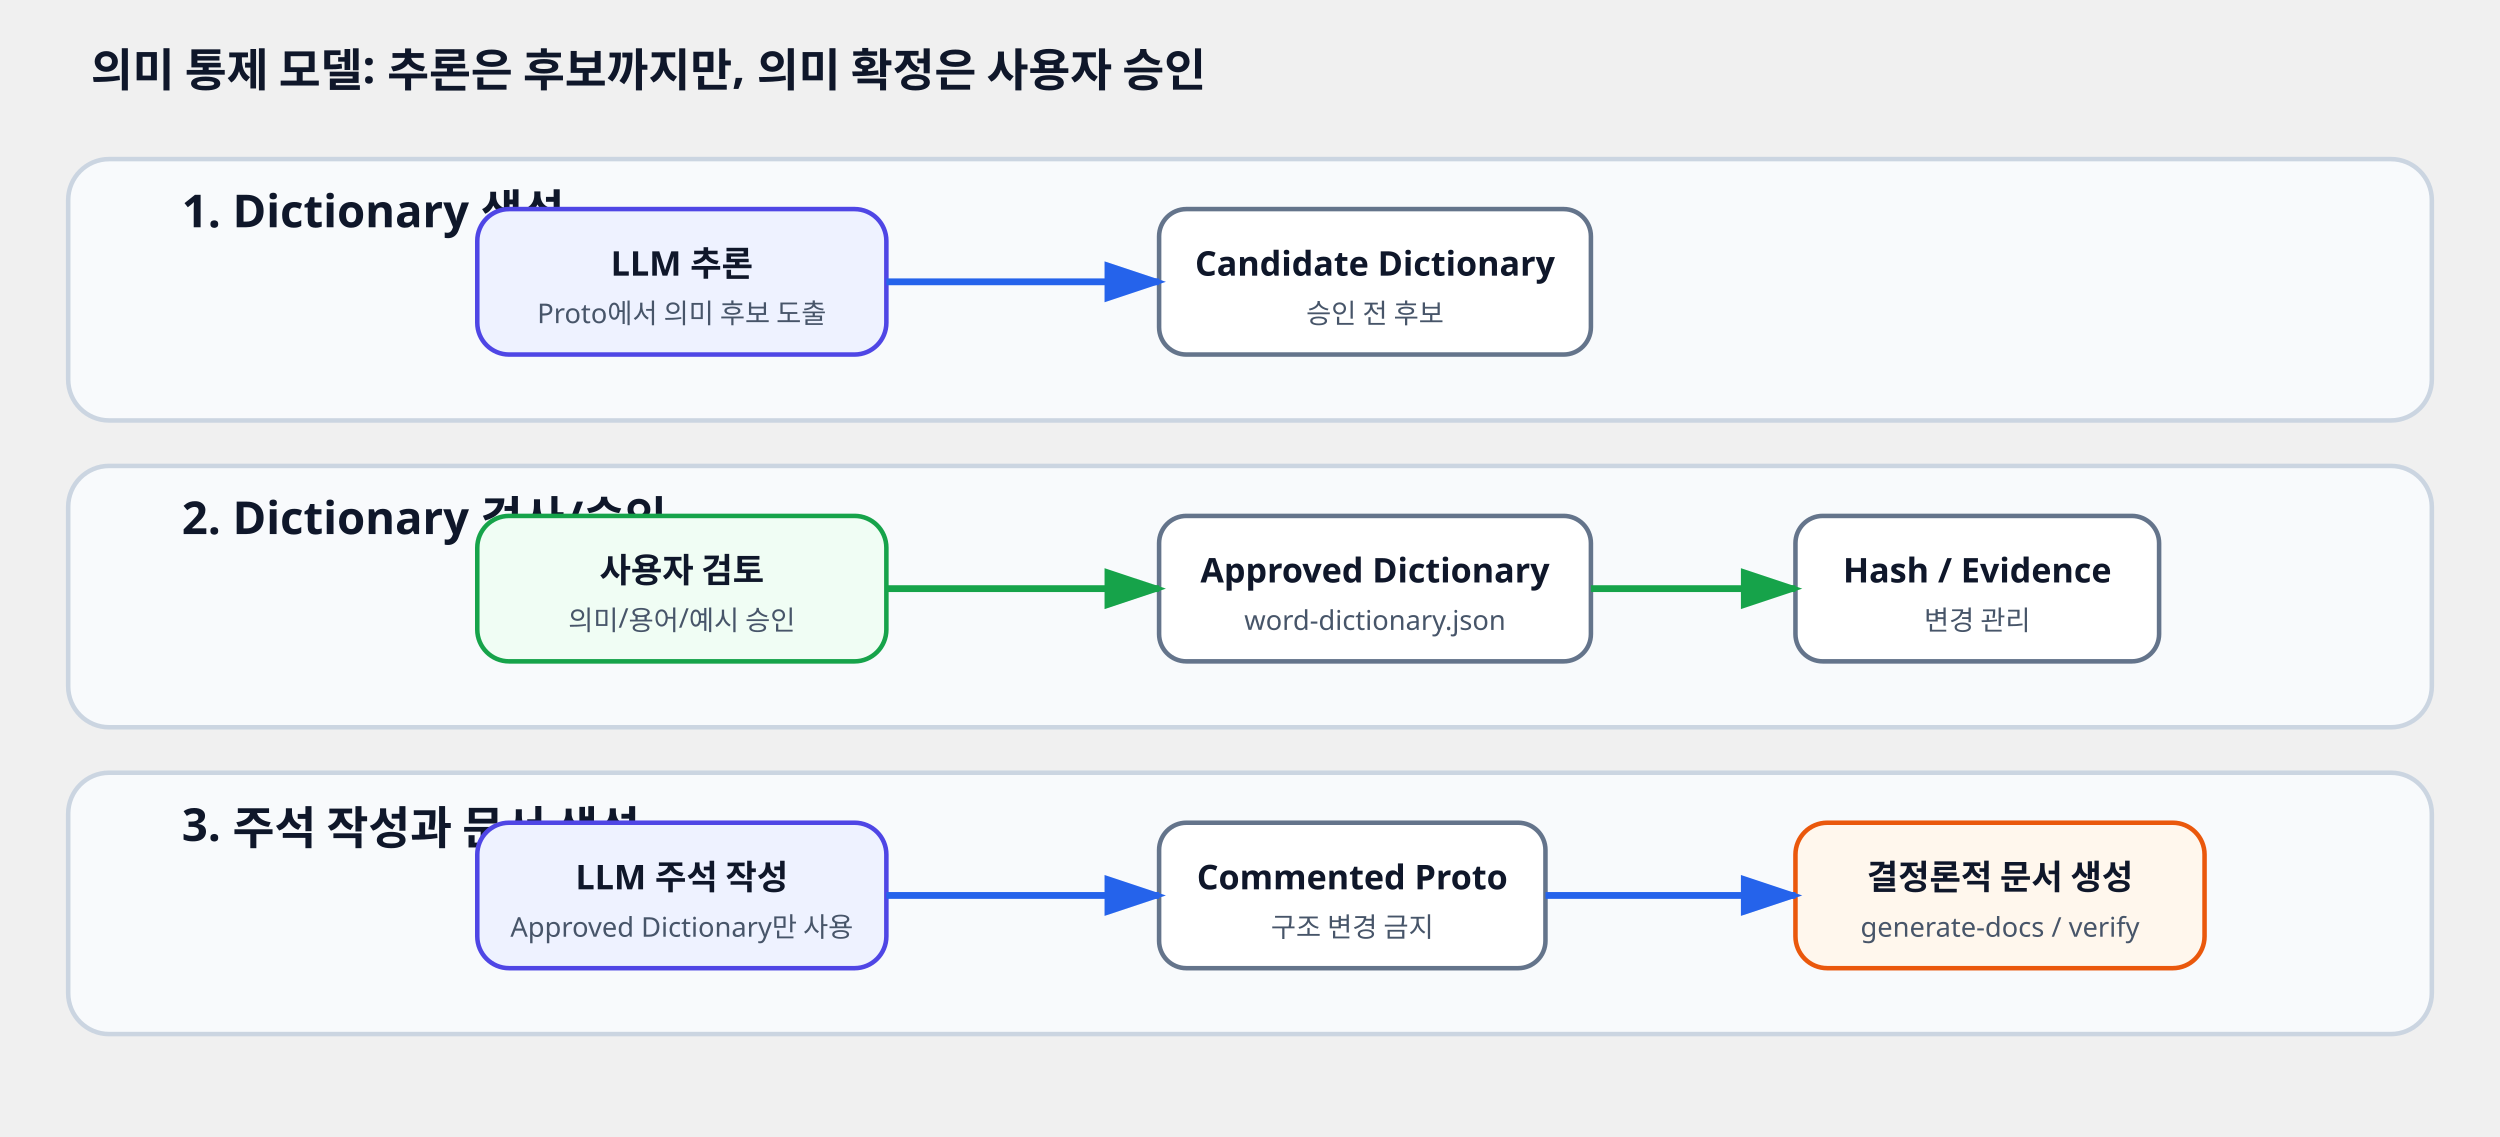
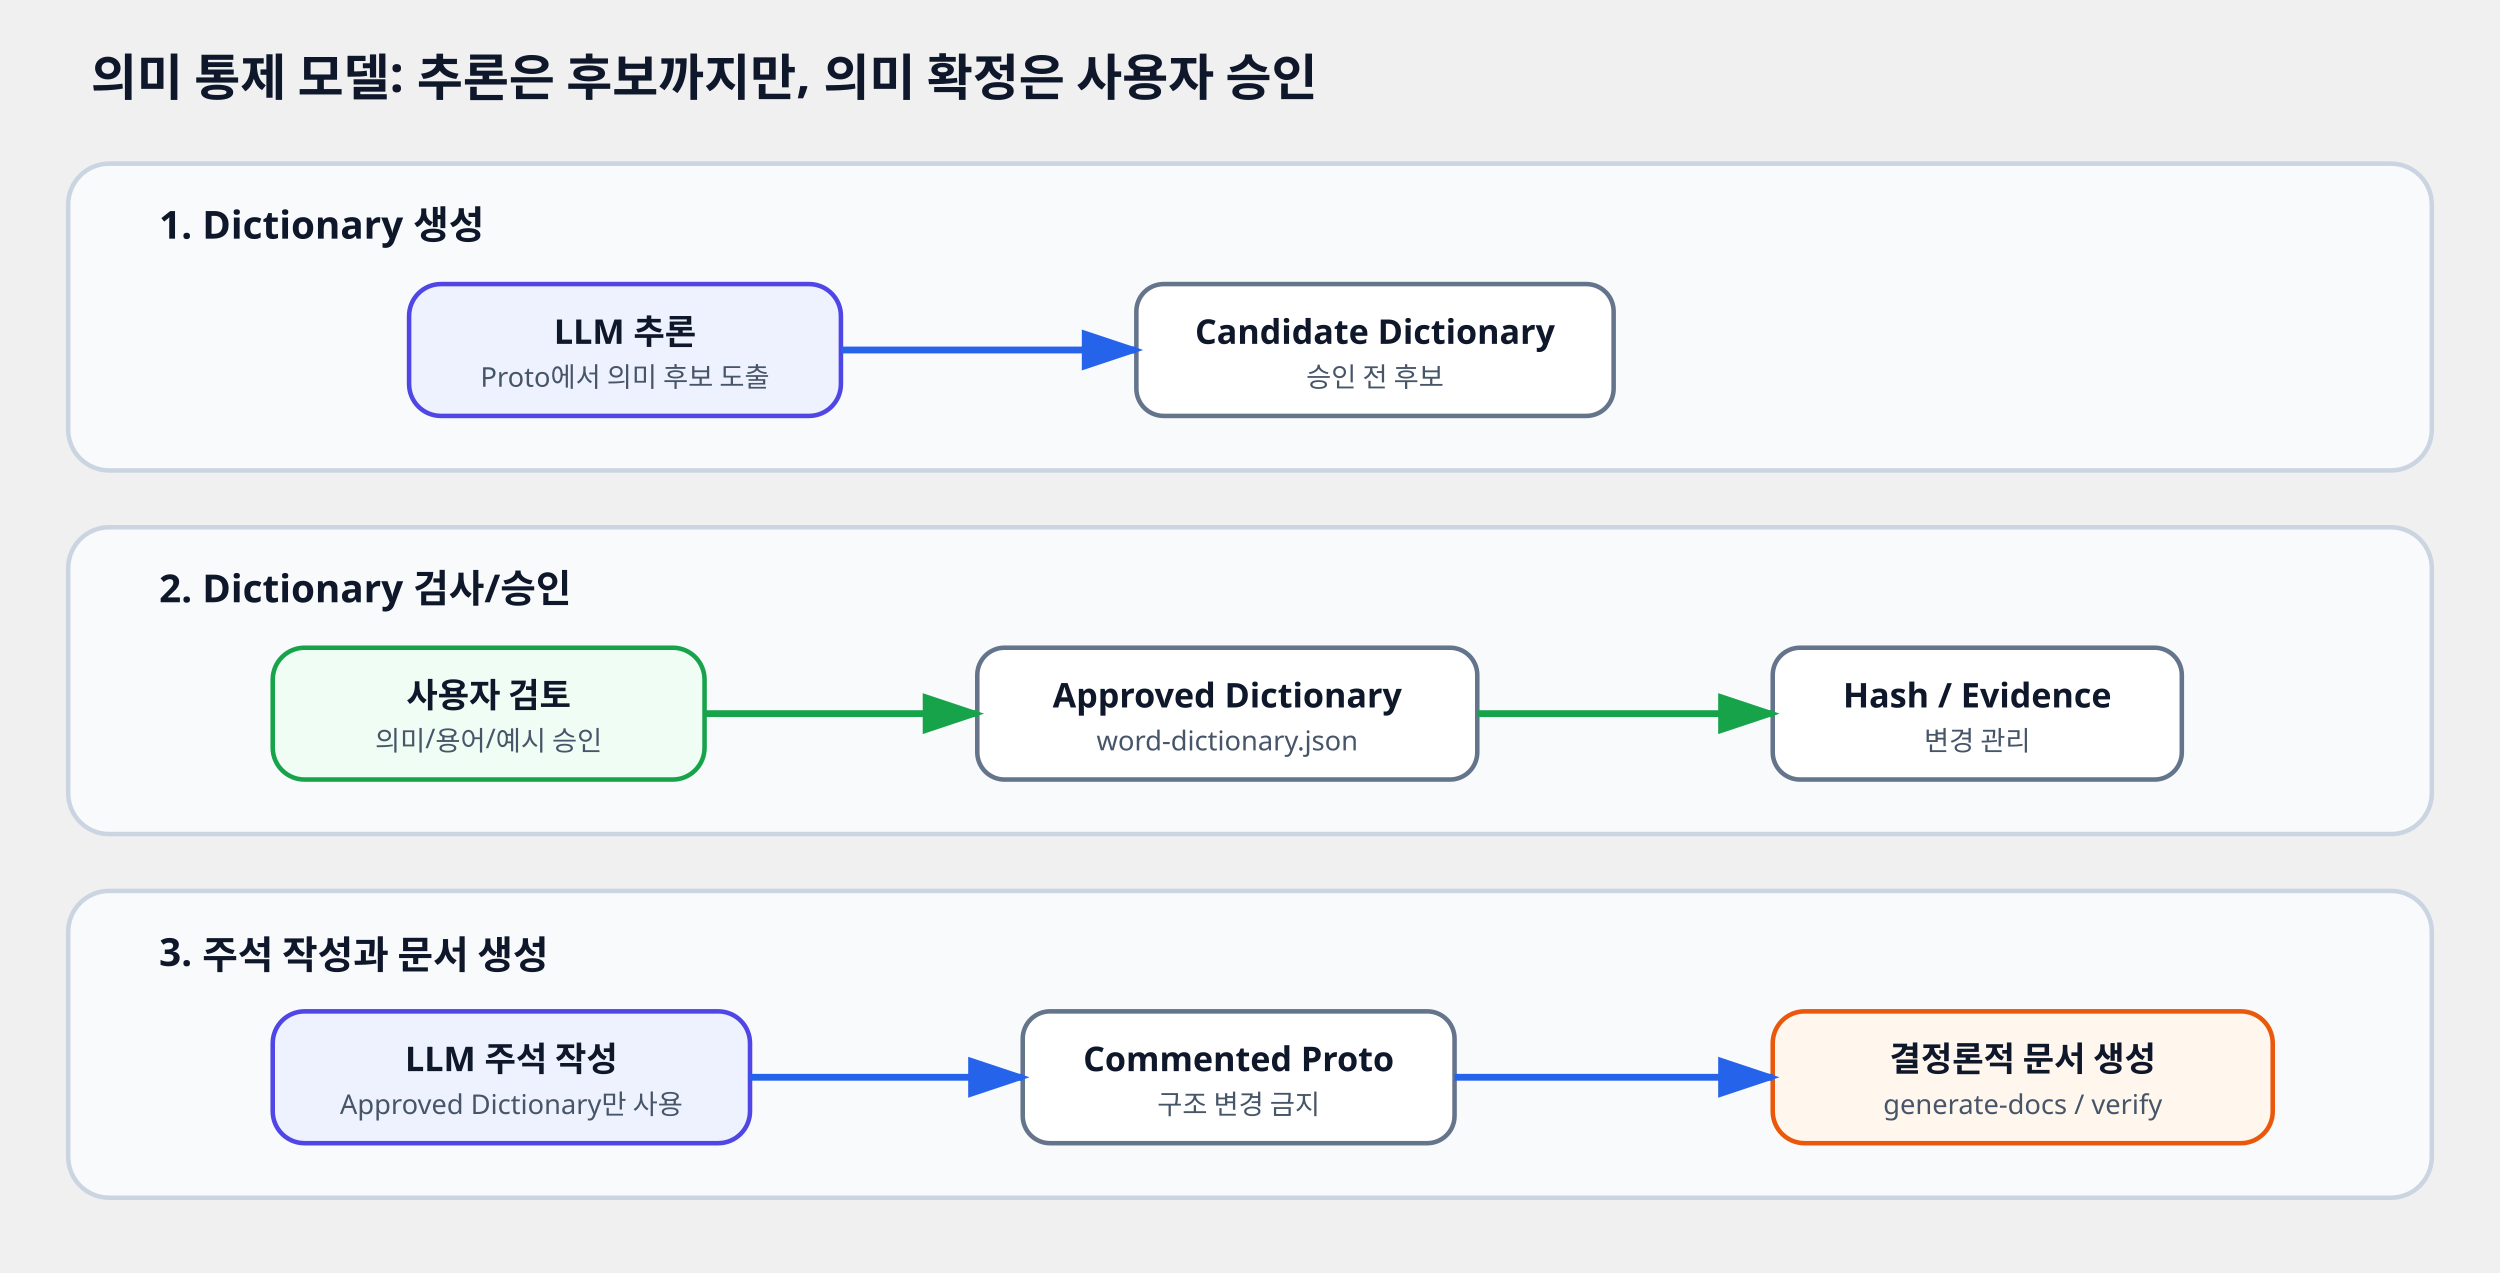
- <svg xmlns="http://www.w3.org/2000/svg" width="1100" height="500" viewBox="0 0 1100 500" role="img" aria-labelledby="title desc">
+ <svg xmlns="http://www.w3.org/2000/svg" width="1100" height="560" viewBox="0 0 1100 560" role="img" aria-labelledby="title desc">
  <defs>
    <marker id="arrow-blue" markerWidth="10" markerHeight="10" refX="8" refY="3" orient="auto" markerUnits="strokeWidth">
      <path d="M0,0 L0,6 L9,3 z" fill="#2563eb" />
    </marker>
    <marker id="arrow-green" markerWidth="10" markerHeight="10" refX="8" refY="3" orient="auto" markerUnits="strokeWidth">
      <path d="M0,0 L0,6 L9,3 z" fill="#16a34a" />
    </marker>
    <style>
      .lane { fill:#f8fafc; stroke:#cbd5e1; stroke-width:2; rx:18; }
      .llm { fill:#eef2ff; stroke:#4f46e5; stroke-width:2; rx:14; }
      .human { fill:#f0fdf4; stroke:#16a34a; stroke-width:2; rx:14; }
      .machine { fill:#fff7ed; stroke:#ea580c; stroke-width:2; rx:14; }
      .artifact { fill:#ffffff; stroke:#64748b; stroke-width:2; rx:12; }
-       .title { font:700 20px sans-serif; fill:#0f172a; }
+       .pageTitle { font:700 22px sans-serif; fill:#0f172a; }
+       .laneTitle { font:700 17px sans-serif; fill:#0f172a; }
      .label { font:700 15px sans-serif; fill:#0f172a; text-anchor:middle; dominant-baseline:middle; }
      .small { font:12px sans-serif; fill:#475569; text-anchor:middle; dominant-baseline:middle; }
      .arrow { stroke:#2563eb; stroke-width:3; fill:none; marker-end:url(#arrow-blue); }
      .approve { stroke:#16a34a; stroke-width:3; fill:none; marker-end:url(#arrow-green); }
    </style>
  </defs>
-   <text x="40" y="38" class="title">의미 통제 모델: 추론은 후보까지만, 의미 확정은 사용자 승인</text>
-   <rect x="30" y="70" width="1040" height="115" class="lane" />
-   <text x="80" y="100" class="title" font-size="16">1. Dictionary 생성</text>
-   <rect x="210" y="92" width="180" height="64" class="llm" />
-   <text x="300" y="116" class="label">LLM 추론</text>
-   <text x="300" y="138" class="small">Proto에서 의미 후보 도출</text>
-   <rect x="510" y="92" width="190" height="64" class="artifact" />
-   <text x="605" y="116" class="label">Candidate Dictionary</text>
-   <text x="605" y="138" class="small">승인 전 후보</text>
-   <path d="M390 124 H510" class="arrow" />
-   <rect x="30" y="205" width="1040" height="115" class="lane" />
-   <text x="80" y="235" class="title" font-size="16">2. Dictionary 검사/승인</text>
-   <rect x="210" y="227" width="180" height="64" class="human" />
-   <text x="300" y="251" class="label">사용자 검토</text>
-   <text x="300" y="273" class="small">의미/용어/예시 승인</text>
-   <rect x="510" y="227" width="190" height="64" class="artifact" />
-   <text x="605" y="251" class="label">Approved Dictionary</text>
-   <text x="605" y="273" class="small">word-dictionary.json</text>
-   <rect x="790" y="227" width="160" height="64" class="artifact" />
-   <text x="870" y="251" class="label">Hash / Evidence</text>
-   <text x="870" y="273" class="small">변경 관리</text>
-   <path d="M390 259 H510" class="approve" />
-   <path d="M700 259 H790" class="approve" />
-   <rect x="30" y="340" width="1040" height="115" class="lane" />
-   <text x="80" y="370" class="title" font-size="16">3. 주석 작성과 문서 생성</text>
-   <rect x="210" y="362" width="180" height="64" class="llm" />
-   <text x="300" y="386" class="label">LLM 주석 작성</text>
-   <text x="300" y="408" class="small">Approved Dictionary만 사용</text>
-   <rect x="510" y="362" width="170" height="64" class="artifact" />
-   <text x="595" y="386" class="label">Commented Proto</text>
-   <text x="595" y="408" class="small">구조 변경 금지</text>
-   <rect x="790" y="362" width="180" height="64" class="machine" />
-   <text x="880" y="386" class="label">결정론적 문서 생성</text>
-   <text x="880" y="408" class="small">generate-docs / verify</text>
-   <path d="M390 394 H510" class="arrow" />
-   <path d="M680 394 H790" class="arrow" />
+   <text x="40" y="42" class="pageTitle">의미 통제 모델: 추론은 후보까지만, 의미 확정은 사용자 승인</text>
+   <rect x="30" y="72" width="1040" height="135" class="lane" />
+   <text x="70" y="105" class="laneTitle">1. Dictionary 생성</text>
+   <rect x="180" y="125" width="190" height="58" class="llm" />
+   <text x="275" y="146" class="label">LLM 추론</text>
+   <text x="275" y="166" class="small">Proto에서 의미 후보 도출</text>
+   <rect x="500" y="125" width="210" height="58" class="artifact" />
+   <text x="605" y="146" class="label">Candidate Dictionary</text>
+   <text x="605" y="166" class="small">승인 전 후보</text>
+   <path d="M370 154 H500" class="arrow" />
+   <rect x="30" y="232" width="1040" height="135" class="lane" />
+   <text x="70" y="265" class="laneTitle">2. Dictionary 검사/승인</text>
+   <rect x="120" y="285" width="190" height="58" class="human" />
+   <text x="215" y="306" class="label">사용자 검토</text>
+   <text x="215" y="326" class="small">의미/용어/예시 승인</text>
+   <rect x="430" y="285" width="220" height="58" class="artifact" />
+   <text x="540" y="306" class="label">Approved Dictionary</text>
+   <text x="540" y="326" class="small">word-dictionary.json</text>
+   <rect x="780" y="285" width="180" height="58" class="artifact" />
+   <text x="870" y="306" class="label">Hash / Evidence</text>
+   <text x="870" y="326" class="small">변경 관리</text>
+   <path d="M310 314 H430" class="approve" />
+   <path d="M650 314 H780" class="approve" />
+   <rect x="30" y="392" width="1040" height="135" class="lane" />
+   <text x="70" y="425" class="laneTitle">3. 주석 작성과 문서 생성</text>
+   <rect x="120" y="445" width="210" height="58" class="llm" />
+   <text x="225" y="466" class="label">LLM 주석 작성</text>
+   <text x="225" y="486" class="small">Approved Dictionary만 사용</text>
+   <rect x="450" y="445" width="190" height="58" class="artifact" />
+   <text x="545" y="466" class="label">Commented Proto</text>
+   <text x="545" y="486" class="small">구조 변경 금지</text>
+   <rect x="780" y="445" width="220" height="58" class="machine" />
+   <text x="890" y="466" class="label">결정론적 문서 생성</text>
+   <text x="890" y="486" class="small">generate-docs / verify</text>
+   <path d="M330 474 H450" class="arrow" />
+   <path d="M640 474 H780" class="arrow" />
</svg>
